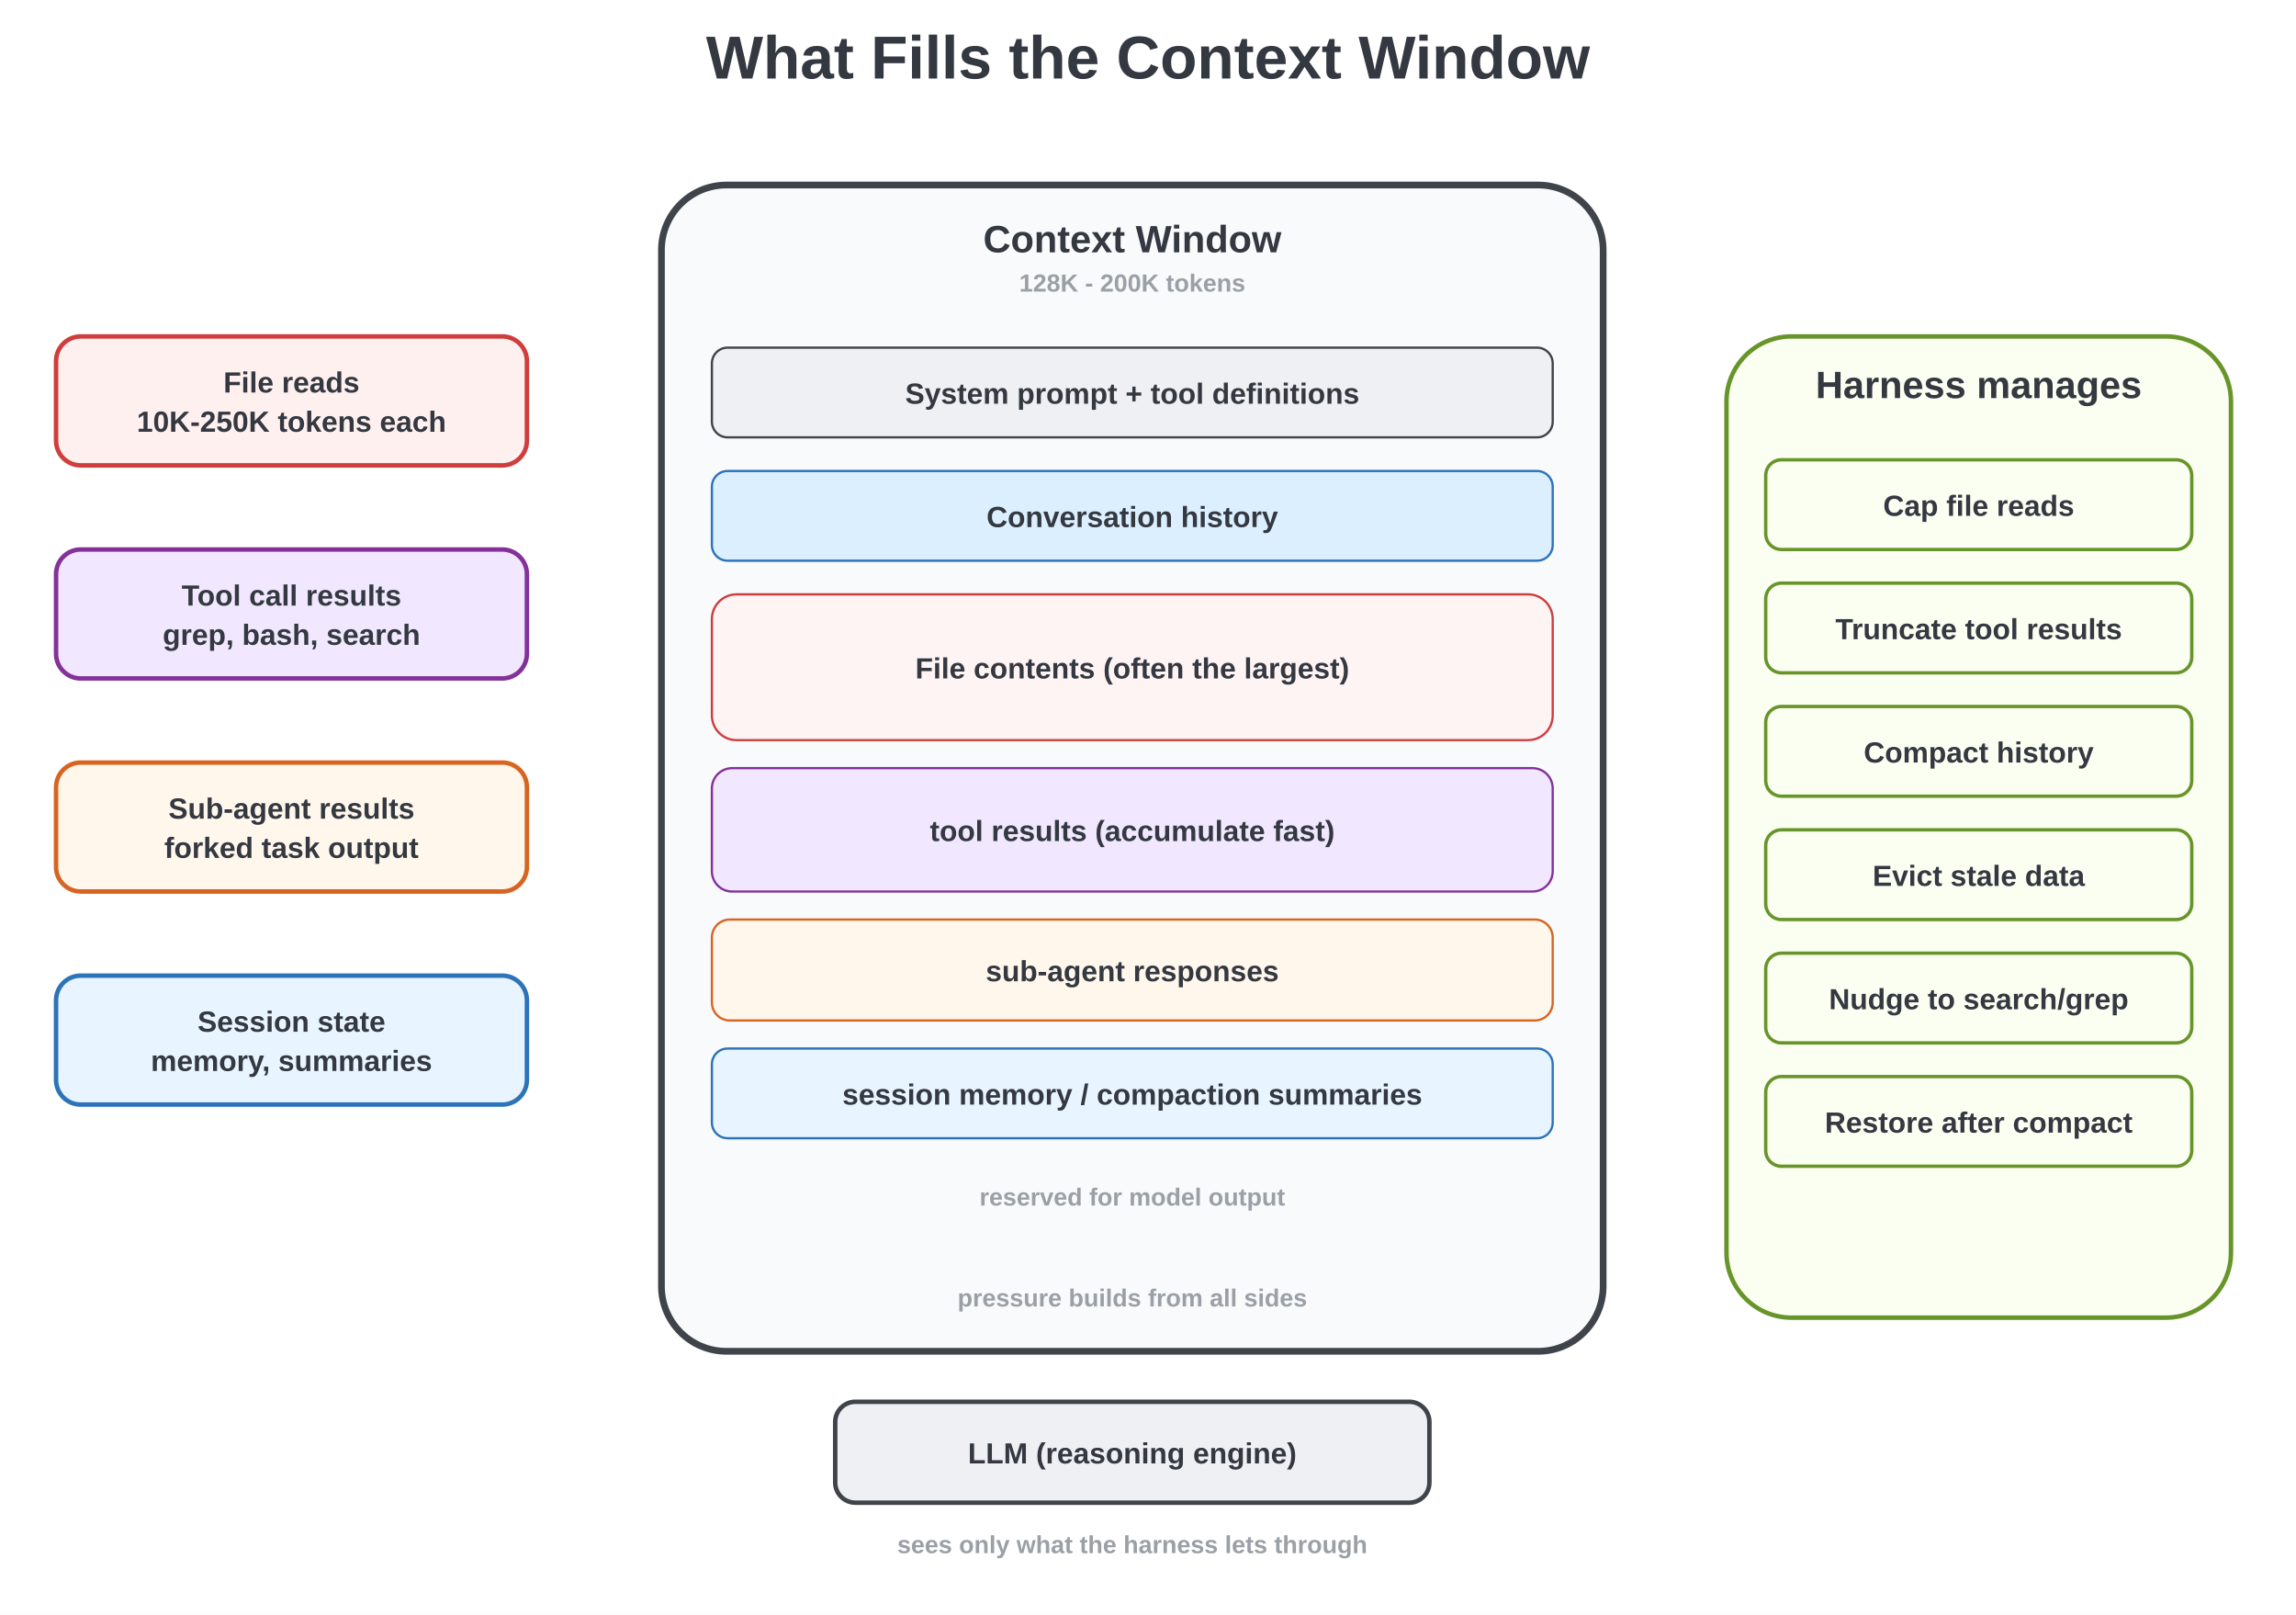
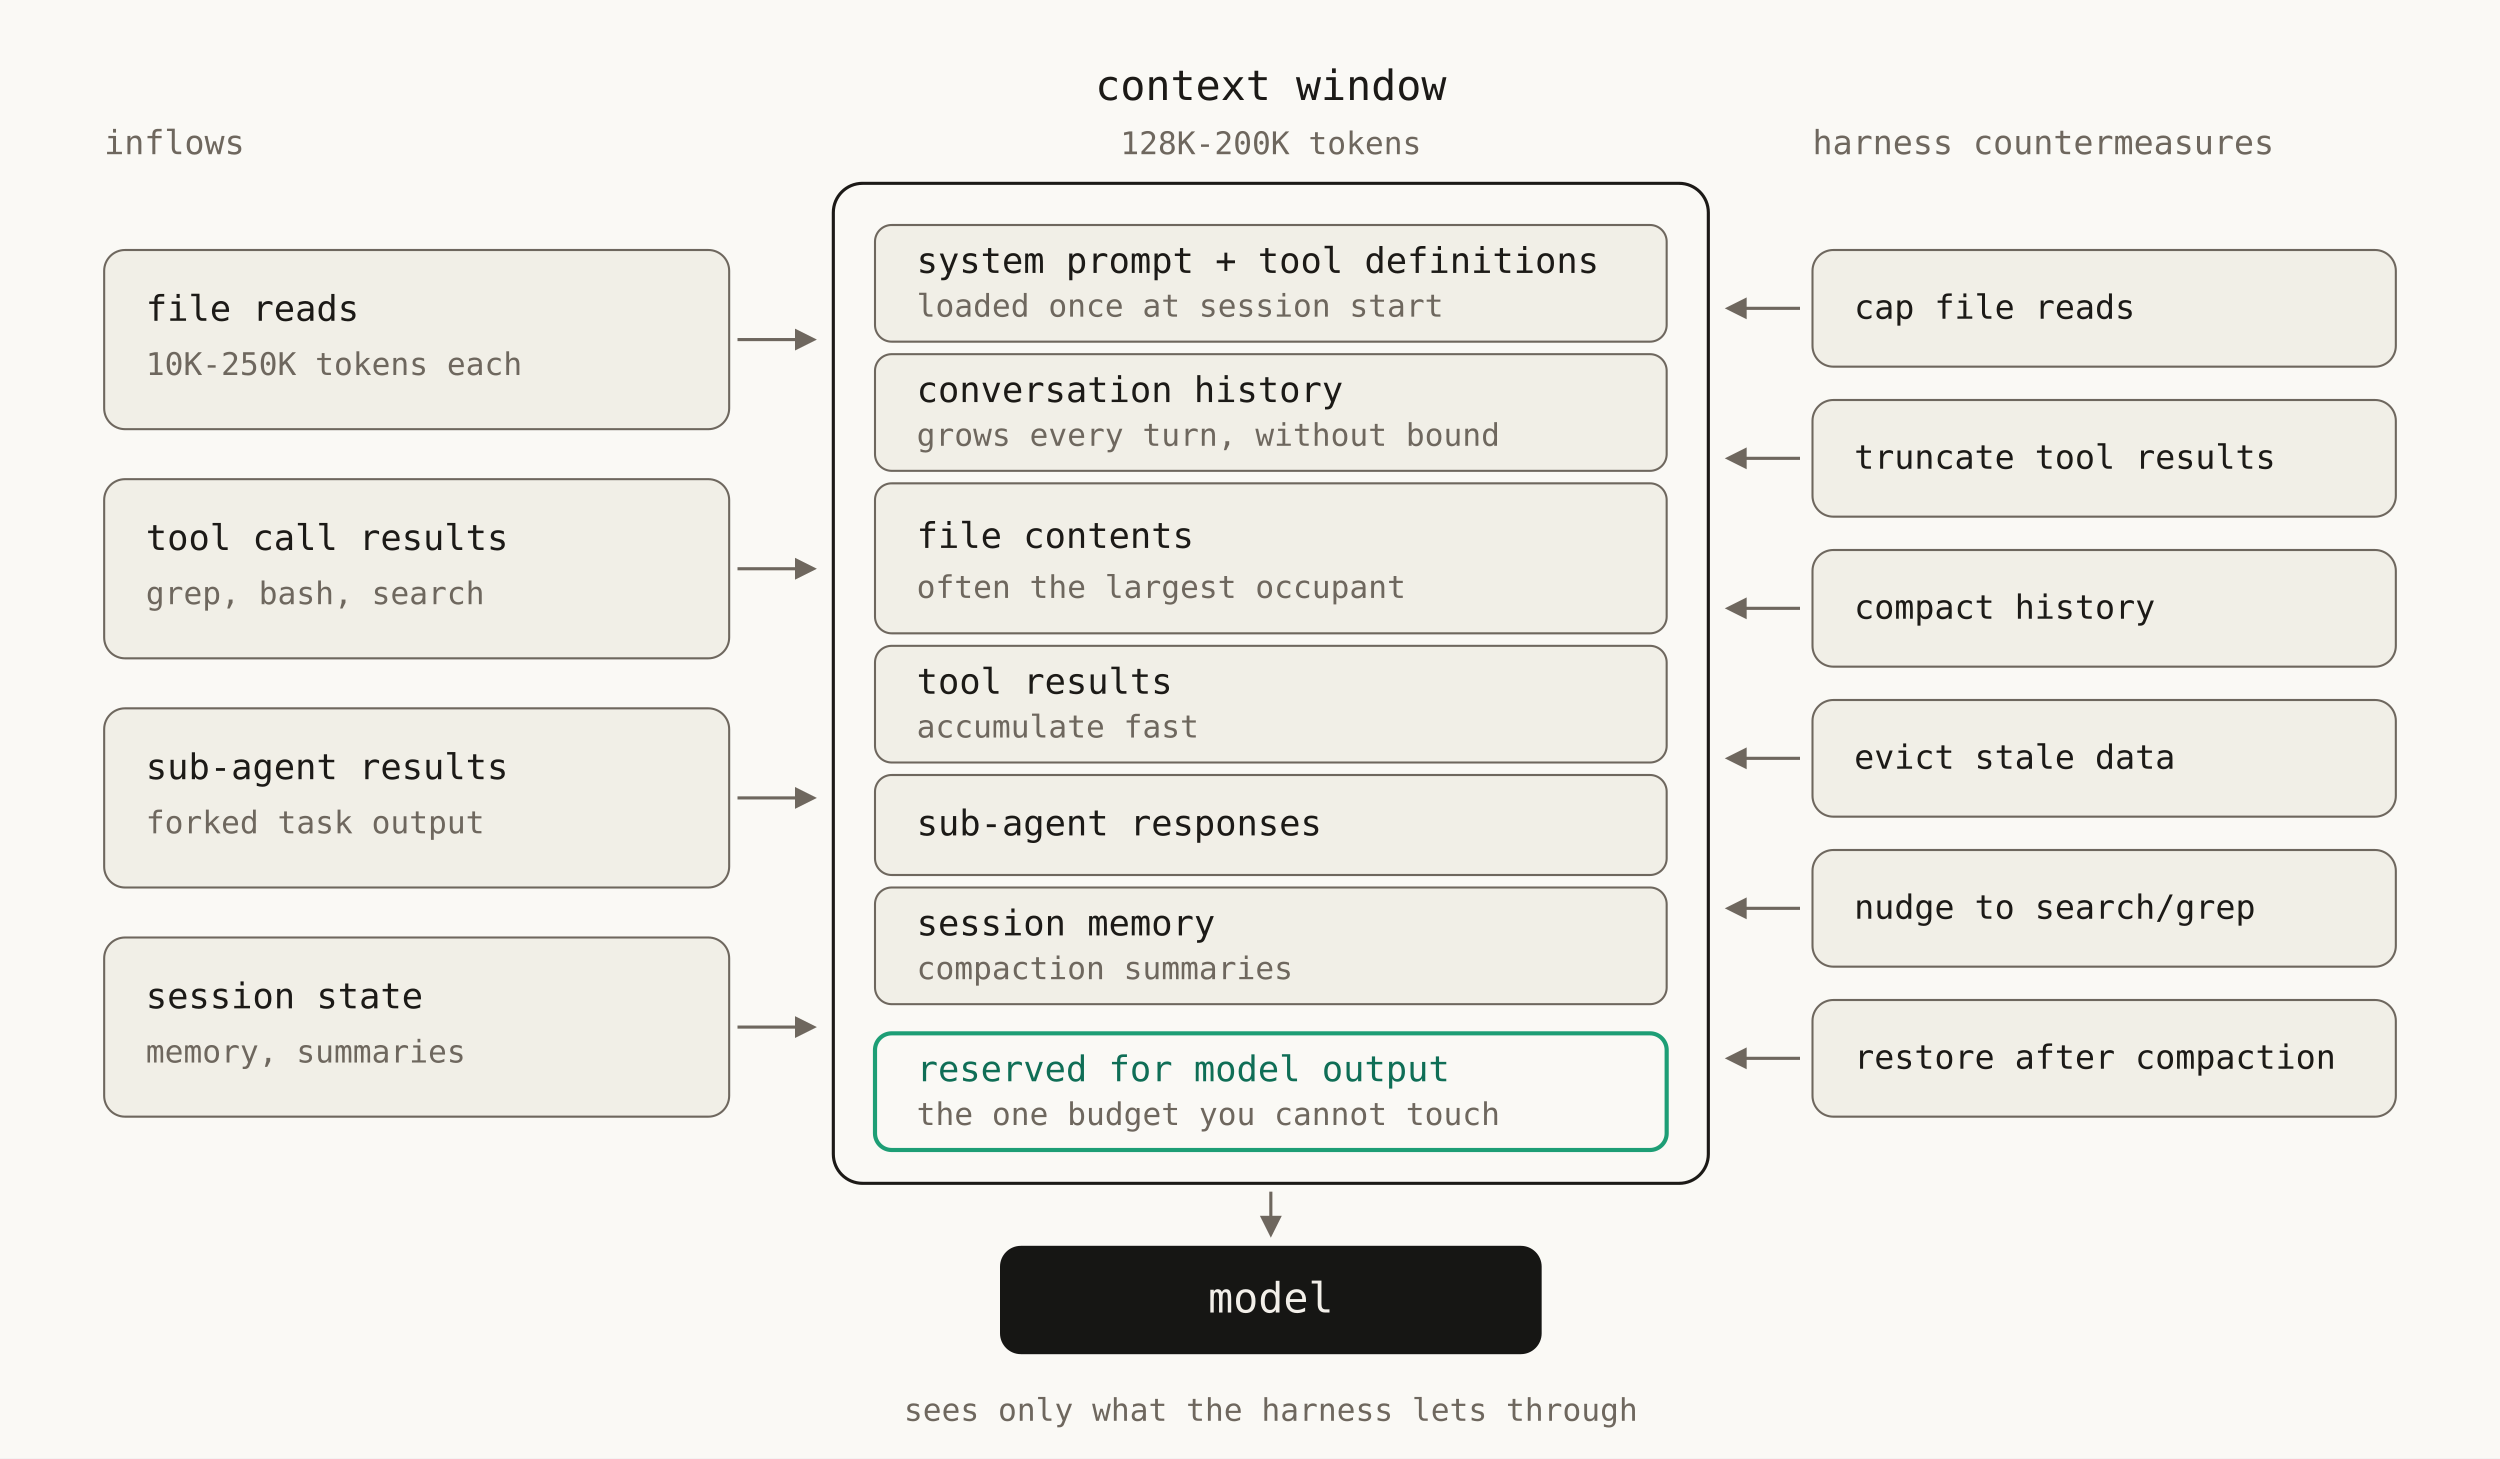
- <svg xmlns="http://www.w3.org/2000/svg" width="2048" height="1440" viewBox="0 0 2048 1440">
-   <rect width="2048" height="1440" fill="#ffffff" />
-   <style>
-     text{font-family:Arial, Helvetica, sans-serif;fill:#343840}
-     .title{font-size:54px;font-weight:800}
-     .h{font-size:34px;font-weight:800}
-     .s{font-size:26px;font-weight:600}
-     .small{font-size:22px;fill:#9aa0a6;font-weight:600}
-     .box{fill:#f8fafc;stroke:#3f444b;stroke-width:6}
-     .red{fill:#fff0f0;stroke:#cf3d3d}.purple{fill:#f1e8ff;stroke:#84319a}.orange{fill:#fff7ec;stroke:#d76522}.blue{fill:#e8f4ff;stroke:#2c73b8}.green{fill:#fbfff2;stroke:#68952a}
-   </style>
-   <text x="1024" y="70" text-anchor="middle" class="title">What Fills the Context Window</text>
-   <rect x="590" y="165" width="840" height="1040" rx="58" class="box" />
-   <text x="1010" y="225" text-anchor="middle" class="h">Context Window</text>
-   <text x="1010" y="260" text-anchor="middle" class="small">128K - 200K tokens</text>
-   <rect x="635" y="310" width="750" height="80" rx="14" fill="#eef0f3" stroke="#3f444b" stroke-width="2" />
-   <text x="1010" y="360" text-anchor="middle" class="s">System prompt + tool definitions</text>
-   <rect x="635" y="420" width="750" height="80" rx="14" fill="#dcefff" stroke="#2c73b8" stroke-width="2" />
-   <text x="1010" y="470" text-anchor="middle" class="s" fill="#2c73b8">Conversation history</text>
-   <rect x="635" y="530" width="750" height="130" rx="22" fill="#fff4f4" stroke="#cf3d3d" stroke-width="2" />
-   <text x="1010" y="605" text-anchor="middle" class="s" fill="#cf3d3d">File contents (often the largest)</text>
-   <rect x="635" y="685" width="750" height="110" rx="18" fill="#f1e8ff" stroke="#84319a" stroke-width="2" />
-   <text x="1010" y="750" text-anchor="middle" class="s" fill="#84319a">tool results (accumulate fast)</text>
-   <rect x="635" y="820" width="750" height="90" rx="16" fill="#fff7ec" stroke="#d76522" stroke-width="2" />
-   <text x="1010" y="875" text-anchor="middle" class="s" fill="#d76522">sub-agent responses</text>
-   <rect x="635" y="935" width="750" height="80" rx="14" fill="#e8f4ff" stroke="#2c73b8" stroke-width="2" />
-   <text x="1010" y="985" text-anchor="middle" class="s" fill="#2c73b8">session memory / compaction summaries</text>
-   <text x="1010" y="1075" text-anchor="middle" class="small">reserved for model output</text>
-   <text x="1010" y="1165" text-anchor="middle" class="small">pressure builds from all sides</text>
-   <rect x="745" y="1250" width="530" height="90" rx="18" fill="#eef0f3" stroke="#3f444b" stroke-width="4" />
-   <text x="1010" y="1305" text-anchor="middle" class="s">LLM (reasoning engine)</text>
-   <text x="1010" y="1385" text-anchor="middle" class="small">sees only what the harness lets through</text>
-   <rect x="50" y="300" width="420" height="115" rx="22" class="red" stroke-width="4" />
-   <text x="260" y="350" text-anchor="middle" class="s" fill="#cf3d3d">File reads</text>
-   <text x="260" y="385" text-anchor="middle" class="s" fill="#cf3d3d">10K-250K tokens each</text>
-   <rect x="50" y="490" width="420" height="115" rx="22" class="purple" stroke-width="4" />
-   <text x="260" y="540" text-anchor="middle" class="s" fill="#84319a">Tool call results</text>
-   <text x="260" y="575" text-anchor="middle" class="s" fill="#84319a">grep, bash, search</text>
-   <rect x="50" y="680" width="420" height="115" rx="22" class="orange" stroke-width="4" />
-   <text x="260" y="730" text-anchor="middle" class="s" fill="#d76522">Sub-agent results</text>
-   <text x="260" y="765" text-anchor="middle" class="s" fill="#d76522">forked task output</text>
-   <rect x="50" y="870" width="420" height="115" rx="22" class="blue" stroke-width="4" />
-   <text x="260" y="920" text-anchor="middle" class="s" fill="#2c73b8">Session state</text>
-   <text x="260" y="955" text-anchor="middle" class="s" fill="#2c73b8">memory, summaries</text>
-   <rect x="1540" y="300" width="450" height="875" rx="58" class="green" stroke-width="4" />
-   <text x="1765" y="355" text-anchor="middle" class="h" fill="#68952a">Harness manages</text>
-   <g class="green" stroke-width="3">
-     <rect x="1575" y="410" width="380" height="80" rx="14" />
-     <rect x="1575" y="520" width="380" height="80" rx="14" />
-     <rect x="1575" y="630" width="380" height="80" rx="14" />
-     <rect x="1575" y="740" width="380" height="80" rx="14" />
-     <rect x="1575" y="850" width="380" height="80" rx="14" />
-     <rect x="1575" y="960" width="380" height="80" rx="14" />
+ <svg xmlns="http://www.w3.org/2000/svg" viewBox="0 0 1200 700" font-family="Menlo, Consolas, monospace">
+   <rect width="1200" height="700" fill="#FAF9F5" />
+   <defs>
+     <marker id="arr" viewBox="0 0 10 10" refX="8" refY="5" markerWidth="7" markerHeight="7" orient="auto-start-reverse">
+       <path d="M0 0 L10 5 L0 10 z" fill="#6E675E" />
+     </marker>
+   </defs>
+   <text x="50" y="74" font-size="16" fill="#6E675E">inflows</text>
+   <text x="610" y="48" font-size="20" fill="#1C1A17" text-anchor="middle">context window</text>
+   <text x="610" y="74" font-size="15" fill="#6E675E" text-anchor="middle">128K-200K tokens</text>
+   <text x="870" y="74" font-size="16" fill="#6E675E">harness countermeasures</text>
+   <g>
+     <rect x="50" y="120" width="300" height="86" rx="10" fill="#F1EFE7" stroke="#6E675E" stroke-width="1" />
+     <text x="70" y="154" font-size="17" fill="#1C1A17">file reads</text>
+     <text x="70" y="180" font-size="15" fill="#6E675E">10K-250K tokens each</text>
+     <rect x="50" y="230" width="300" height="86" rx="10" fill="#F1EFE7" stroke="#6E675E" stroke-width="1" />
+     <text x="70" y="264" font-size="17" fill="#1C1A17">tool call results</text>
+     <text x="70" y="290" font-size="15" fill="#6E675E">grep, bash, search</text>
+     <rect x="50" y="340" width="300" height="86" rx="10" fill="#F1EFE7" stroke="#6E675E" stroke-width="1" />
+     <text x="70" y="374" font-size="17" fill="#1C1A17">sub-agent results</text>
+     <text x="70" y="400" font-size="15" fill="#6E675E">forked task output</text>
+     <rect x="50" y="450" width="300" height="86" rx="10" fill="#F1EFE7" stroke="#6E675E" stroke-width="1" />
+     <text x="70" y="484" font-size="17" fill="#1C1A17">session state</text>
+     <text x="70" y="510" font-size="15" fill="#6E675E">memory, summaries</text>
  </g>
-   <text x="1765" y="460" text-anchor="middle" class="s" fill="#68952a">Cap file reads</text>
-   <text x="1765" y="570" text-anchor="middle" class="s" fill="#68952a">Truncate tool results</text>
-   <text x="1765" y="680" text-anchor="middle" class="s" fill="#68952a">Compact history</text>
-   <text x="1765" y="790" text-anchor="middle" class="s" fill="#68952a">Evict stale data</text>
-   <text x="1765" y="900" text-anchor="middle" class="s" fill="#68952a">Nudge to search/grep</text>
-   <text x="1765" y="1010" text-anchor="middle" class="s" fill="#68952a">Restore after compact</text>
+   <line x1="354" y1="163" x2="390" y2="163" stroke="#6E675E" stroke-width="1.5" marker-end="url(#arr)" />
+   <line x1="354" y1="273" x2="390" y2="273" stroke="#6E675E" stroke-width="1.5" marker-end="url(#arr)" />
+   <line x1="354" y1="383" x2="390" y2="383" stroke="#6E675E" stroke-width="1.5" marker-end="url(#arr)" />
+   <line x1="354" y1="493" x2="390" y2="493" stroke="#6E675E" stroke-width="1.5" marker-end="url(#arr)" />
+   <rect x="400" y="88" width="420" height="480" rx="14" fill="none" stroke="#1C1A17" stroke-width="1.5" />
+   <rect x="420" y="108" width="380" height="56" rx="8" fill="#F1EFE7" stroke="#6E675E" stroke-width="1" />
+   <text x="440" y="131" font-size="17" fill="#1C1A17">system prompt + tool definitions</text>
+   <text x="440" y="152" font-size="15" fill="#6E675E">loaded once at session start</text>
+   <rect x="420" y="170" width="380" height="56" rx="8" fill="#F1EFE7" stroke="#6E675E" stroke-width="1" />
+   <text x="440" y="193" font-size="17" fill="#1C1A17">conversation history</text>
+   <text x="440" y="214" font-size="15" fill="#6E675E">grows every turn, without bound</text>
+   <rect x="420" y="232" width="380" height="72" rx="8" fill="#F1EFE7" stroke="#6E675E" stroke-width="1" />
+   <text x="440" y="263" font-size="17" fill="#1C1A17">file contents</text>
+   <text x="440" y="287" font-size="15" fill="#6E675E">often the largest occupant</text>
+   <rect x="420" y="310" width="380" height="56" rx="8" fill="#F1EFE7" stroke="#6E675E" stroke-width="1" />
+   <text x="440" y="333" font-size="17" fill="#1C1A17">tool results</text>
+   <text x="440" y="354" font-size="15" fill="#6E675E">accumulate fast</text>
+   <rect x="420" y="372" width="380" height="48" rx="8" fill="#F1EFE7" stroke="#6E675E" stroke-width="1" />
+   <text x="440" y="401" font-size="17" fill="#1C1A17">sub-agent responses</text>
+   <rect x="420" y="426" width="380" height="56" rx="8" fill="#F1EFE7" stroke="#6E675E" stroke-width="1" />
+   <text x="440" y="449" font-size="17" fill="#1C1A17">session memory</text>
+   <text x="440" y="470" font-size="15" fill="#6E675E">compaction summaries</text>
+   <rect x="420" y="496" width="380" height="56" rx="8" fill="none" stroke="#1D9E75" stroke-width="2" />
+   <text x="440" y="519" font-size="17" fill="#0F6E56">reserved for model output</text>
+   <text x="440" y="540" font-size="15" fill="#6E675E">the one budget you cannot touch</text>
+   <g>
+     <rect x="870" y="120" width="280" height="56" rx="10" fill="#F1EFE7" stroke="#6E675E" stroke-width="1" />
+     <text x="890" y="153" font-size="16" fill="#1C1A17">cap file reads</text>
+     <rect x="870" y="192" width="280" height="56" rx="10" fill="#F1EFE7" stroke="#6E675E" stroke-width="1" />
+     <text x="890" y="225" font-size="16" fill="#1C1A17">truncate tool results</text>
+     <rect x="870" y="264" width="280" height="56" rx="10" fill="#F1EFE7" stroke="#6E675E" stroke-width="1" />
+     <text x="890" y="297" font-size="16" fill="#1C1A17">compact history</text>
+     <rect x="870" y="336" width="280" height="56" rx="10" fill="#F1EFE7" stroke="#6E675E" stroke-width="1" />
+     <text x="890" y="369" font-size="16" fill="#1C1A17">evict stale data</text>
+     <rect x="870" y="408" width="280" height="56" rx="10" fill="#F1EFE7" stroke="#6E675E" stroke-width="1" />
+     <text x="890" y="441" font-size="16" fill="#1C1A17">nudge to search/grep</text>
+     <rect x="870" y="480" width="280" height="56" rx="10" fill="#F1EFE7" stroke="#6E675E" stroke-width="1" />
+     <text x="890" y="513" font-size="16" fill="#1C1A17">restore after compaction</text>
+   </g>
+   <line x1="864" y1="148" x2="830" y2="148" stroke="#6E675E" stroke-width="1.5" marker-end="url(#arr)" />
+   <line x1="864" y1="220" x2="830" y2="220" stroke="#6E675E" stroke-width="1.5" marker-end="url(#arr)" />
+   <line x1="864" y1="292" x2="830" y2="292" stroke="#6E675E" stroke-width="1.5" marker-end="url(#arr)" />
+   <line x1="864" y1="364" x2="830" y2="364" stroke="#6E675E" stroke-width="1.5" marker-end="url(#arr)" />
+   <line x1="864" y1="436" x2="830" y2="436" stroke="#6E675E" stroke-width="1.5" marker-end="url(#arr)" />
+   <line x1="864" y1="508" x2="830" y2="508" stroke="#6E675E" stroke-width="1.5" marker-end="url(#arr)" />
+   <line x1="610" y1="572" x2="610" y2="592" stroke="#6E675E" stroke-width="1.5" marker-end="url(#arr)" />
+   <rect x="480" y="598" width="260" height="52" rx="10" fill="#161614" />
+   <text x="610" y="630" font-size="20" fill="#F2EFE9" text-anchor="middle">model</text>
+   <text x="610" y="682" font-size="15" fill="#6E675E" text-anchor="middle">sees only what the harness lets through</text>
</svg>
